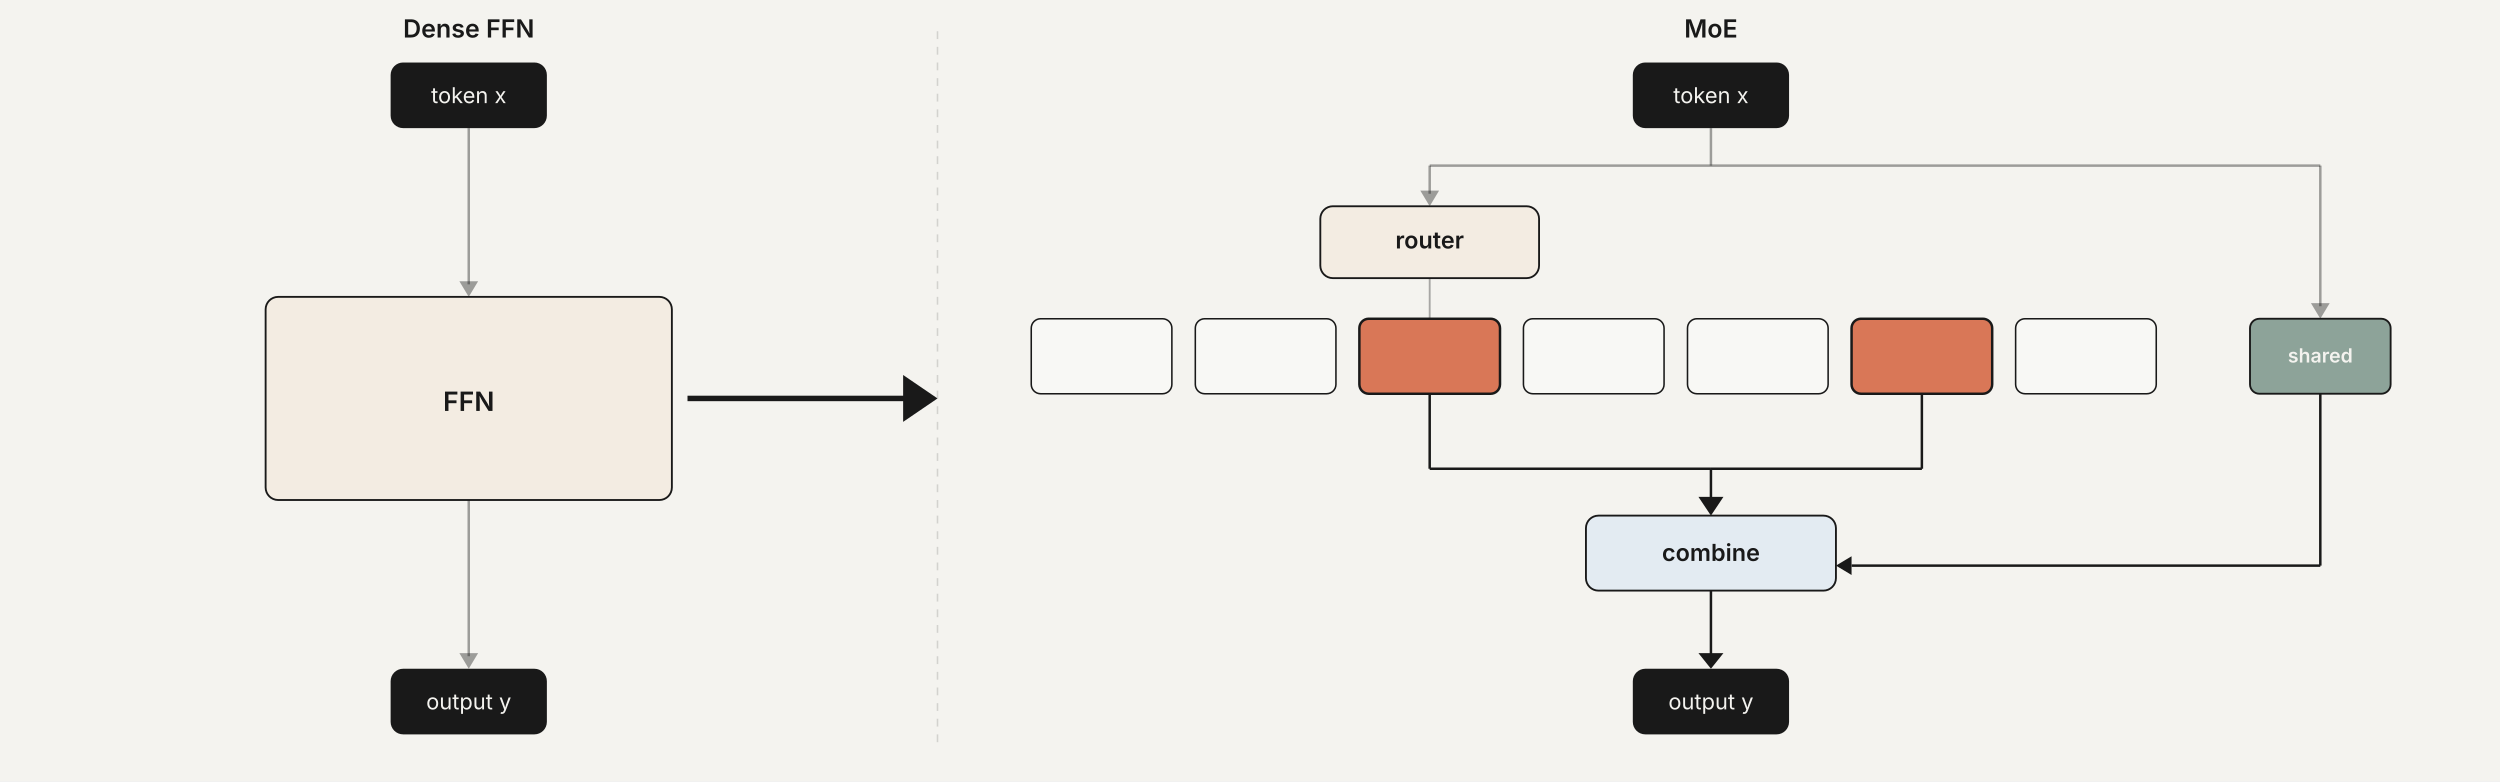
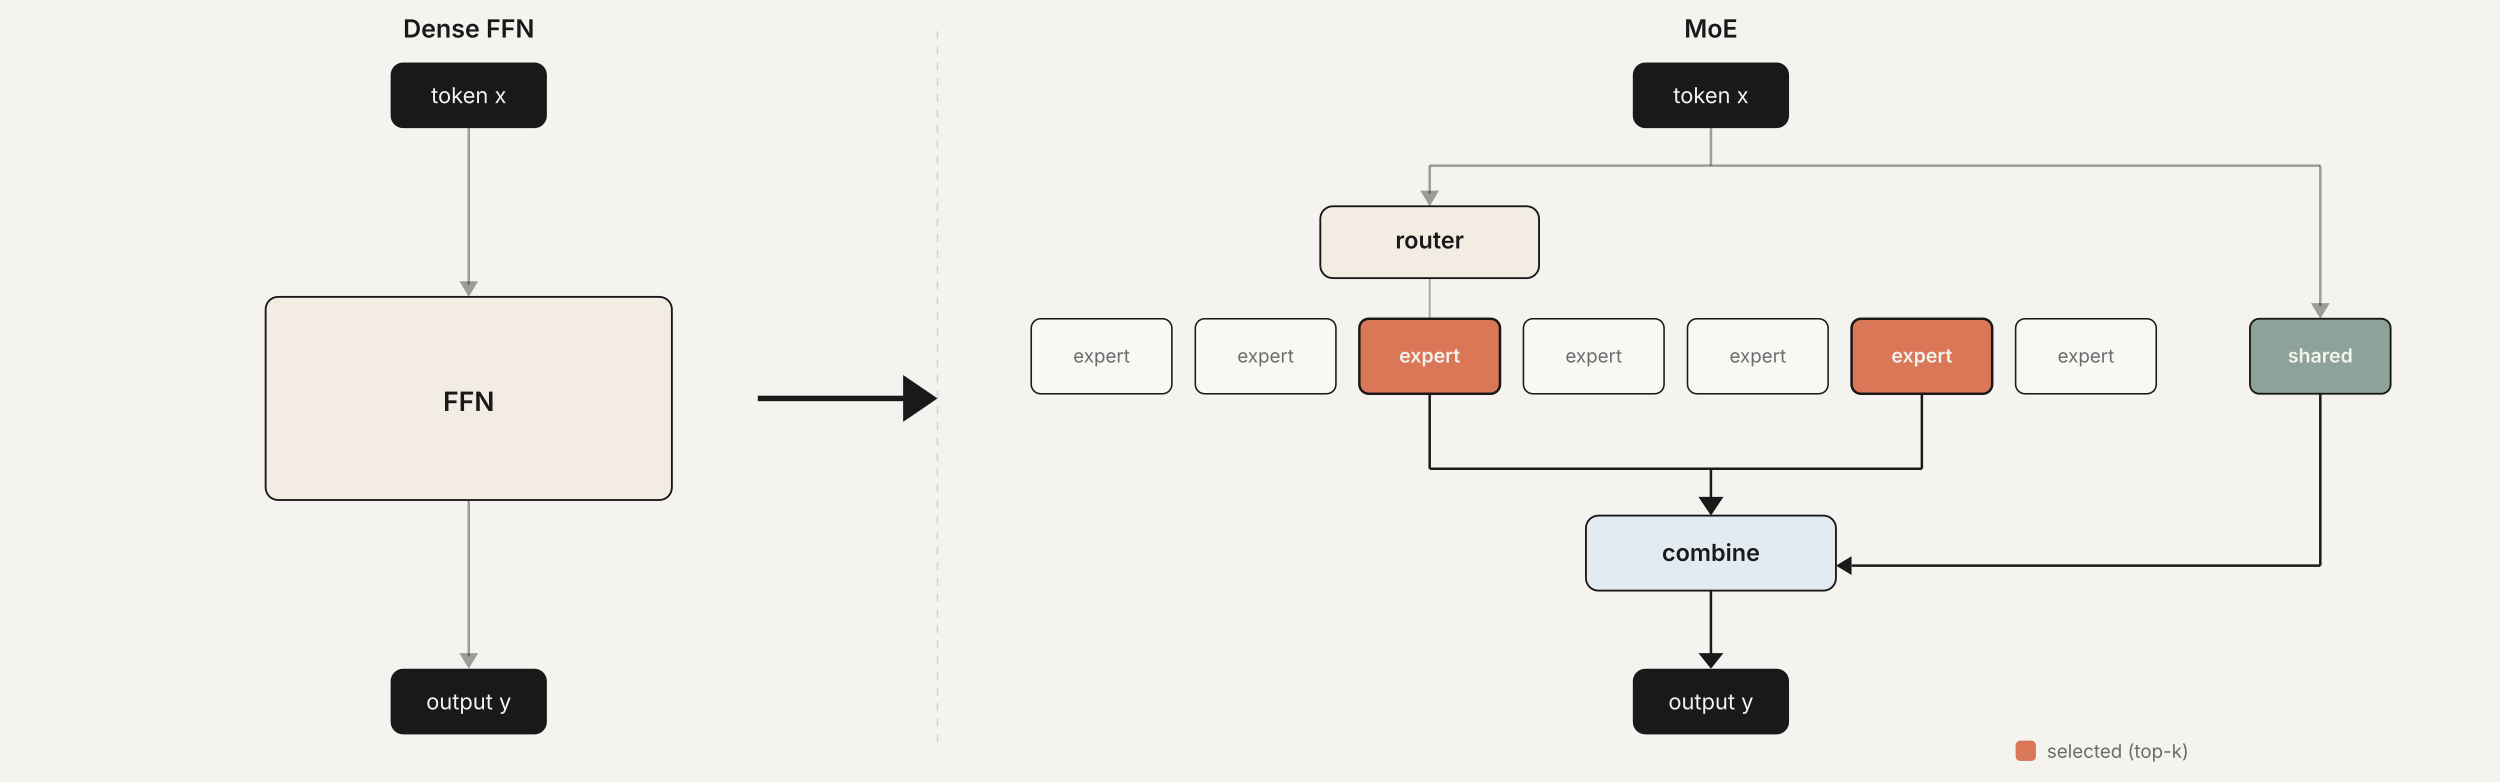
<svg xmlns="http://www.w3.org/2000/svg" viewBox="0 0 1600 500" font-family="Inter, -apple-system, sans-serif">
  <rect x="0" y="0" width="1600" height="500" fill="#F4F3EF" />
  <line x1="600" y1="20" x2="600" y2="480" stroke="#191919" stroke-opacity="0.15" stroke-dasharray="5 5" />
-   <line x1="440" y1="255" x2="580" y2="255" stroke="#191919" stroke-width="3.5" />
+   <line x1="485" y1="255" x2="580" y2="255" stroke="#191919" stroke-width="3.5" />
  <polygon points="600,255 578,240 578,270" fill="#191919" />
  <text x="300" y="24" text-anchor="middle" font-size="16" font-weight="600" fill="#191919">Dense FFN</text>
  <rect x="250" y="40" width="100" height="42" rx="8" fill="#191919" />
  <text x="300" y="66" text-anchor="middle" font-size="14" fill="#F4F3EF">token x</text>
  <line x1="300" y1="82" x2="300" y2="182" stroke="#191919" stroke-opacity="0.4" stroke-width="1.6" />
  <polygon points="300,190 294,180 306,180" fill="#191919" fill-opacity="0.4" />
  <rect x="170" y="190" width="260" height="130" rx="8" fill="#F3ECE2" stroke="#191919" stroke-width="1.2" />
  <text x="300" y="263" text-anchor="middle" font-size="17" font-weight="600" fill="#191919">FFN</text>
  <line x1="300" y1="320" x2="300" y2="420" stroke="#191919" stroke-opacity="0.4" stroke-width="1.6" />
  <polygon points="300,428 294,418 306,418" fill="#191919" fill-opacity="0.4" />
  <rect x="250" y="428" width="100" height="42" rx="8" fill="#191919" />
  <text x="300" y="454" text-anchor="middle" font-size="14" fill="#F4F3EF">output y</text>
  <text x="1095" y="24" text-anchor="middle" font-size="16" font-weight="600" fill="#191919">MoE</text>
  <rect x="1045" y="40" width="100" height="42" rx="8" fill="#191919" />
  <text x="1095" y="66" text-anchor="middle" font-size="14" fill="#F4F3EF">token x</text>
  <line x1="1095" y1="82" x2="1095" y2="106" stroke="#191919" stroke-opacity="0.4" stroke-width="1.6" />
  <line x1="1095" y1="106" x2="915" y2="106" stroke="#191919" stroke-opacity="0.4" stroke-width="1.6" />
  <line x1="915" y1="106" x2="915" y2="124" stroke="#191919" stroke-opacity="0.4" stroke-width="1.6" />
  <polygon points="915,132 909,122 921,122" fill="#191919" fill-opacity="0.4" />
  <line x1="1095" y1="106" x2="1485" y2="106" stroke="#191919" stroke-opacity="0.4" stroke-width="1.6" />
  <line x1="1485" y1="106" x2="1485" y2="196" stroke="#191919" stroke-opacity="0.4" stroke-width="1.6" />
  <polygon points="1485,204 1479,194 1491,194" fill="#191919" fill-opacity="0.4" />
  <rect x="845" y="132" width="140" height="46" rx="8" fill="#F3ECE2" stroke="#191919" stroke-width="1.2" />
  <text x="915" y="159" text-anchor="middle" font-size="15" font-weight="600" fill="#191919">router</text>
  <line x1="915" y1="178" x2="915" y2="204" stroke="#191919" stroke-opacity="0.35" stroke-width="1.2" />
  <g stroke="#191919" stroke-width="1" fill="#FFFFFF" fill-opacity="0.4">
    <rect x="660" y="204" width="90" height="48" rx="6" />
    <rect x="765" y="204" width="90" height="48" rx="6" />
    <rect x="975" y="204" width="90" height="48" rx="6" />
    <rect x="1080" y="204" width="90" height="48" rx="6" />
    <rect x="1290" y="204" width="90" height="48" rx="6" />
  </g>
+   <g font-size="12" fill="#6B6B6B" text-anchor="middle">
+     <text x="705" y="232">expert</text>
+     <text x="810" y="232">expert</text>
+     <text x="1020" y="232">expert</text>
+     <text x="1125" y="232">expert</text>
+     <text x="1335" y="232">expert</text>
+   </g>
  <rect x="870" y="204" width="90" height="48" rx="6" fill="#D97757" stroke="#191919" stroke-width="1.6" />
  <rect x="1185" y="204" width="90" height="48" rx="6" fill="#D97757" stroke="#191919" stroke-width="1.6" />
+   <g font-size="12.5" font-weight="600" fill="#F4F3EF" text-anchor="middle">
+     <text x="915" y="232">expert</text>
+     <text x="1230" y="232">expert</text>
+   </g>
  <rect x="1440" y="204" width="90" height="48" rx="6" fill="#8DA399" stroke="#191919" stroke-width="1.2" />
  <text x="1485" y="232" text-anchor="middle" font-size="12.5" font-weight="600" fill="#F4F3EF">shared</text>
+   <rect x="1290" y="474" width="13" height="13" rx="3" fill="#D97757" />
+   <text x="1310" y="485" font-size="12" fill="#6B6B6B">selected (top-k)</text>
  <line x1="915" y1="252" x2="915" y2="300" stroke="#191919" stroke-width="1.6" />
  <line x1="915" y1="300" x2="1095" y2="300" stroke="#191919" stroke-width="1.6" />
  <line x1="1230" y1="252" x2="1230" y2="300" stroke="#191919" stroke-width="1.6" />
  <line x1="1230" y1="300" x2="1095" y2="300" stroke="#191919" stroke-width="1.6" />
  <line x1="1095" y1="300" x2="1095" y2="322" stroke="#191919" stroke-width="1.6" />
  <polygon points="1095,330 1087,318 1103,318" fill="#191919" />
  <line x1="1485" y1="252" x2="1485" y2="362" stroke="#191919" stroke-width="1.6" />
  <line x1="1485" y1="362" x2="1185" y2="362" stroke="#191919" stroke-width="1.6" />
  <polygon points="1175,362 1185,356 1185,368" fill="#191919" />
  <rect x="1015" y="330" width="160" height="48" rx="8" fill="#E3EBF2" stroke="#191919" stroke-width="1.2" />
  <text x="1095" y="359" text-anchor="middle" font-size="15" font-weight="600" fill="#191919">combine</text>
  <line x1="1095" y1="378" x2="1095" y2="420" stroke="#191919" stroke-width="1.6" />
  <polygon points="1095,428 1087,418 1103,418" fill="#191919" />
  <rect x="1045" y="428" width="100" height="42" rx="8" fill="#191919" />
  <text x="1095" y="454" text-anchor="middle" font-size="14" fill="#F4F3EF">output y</text>
</svg>
